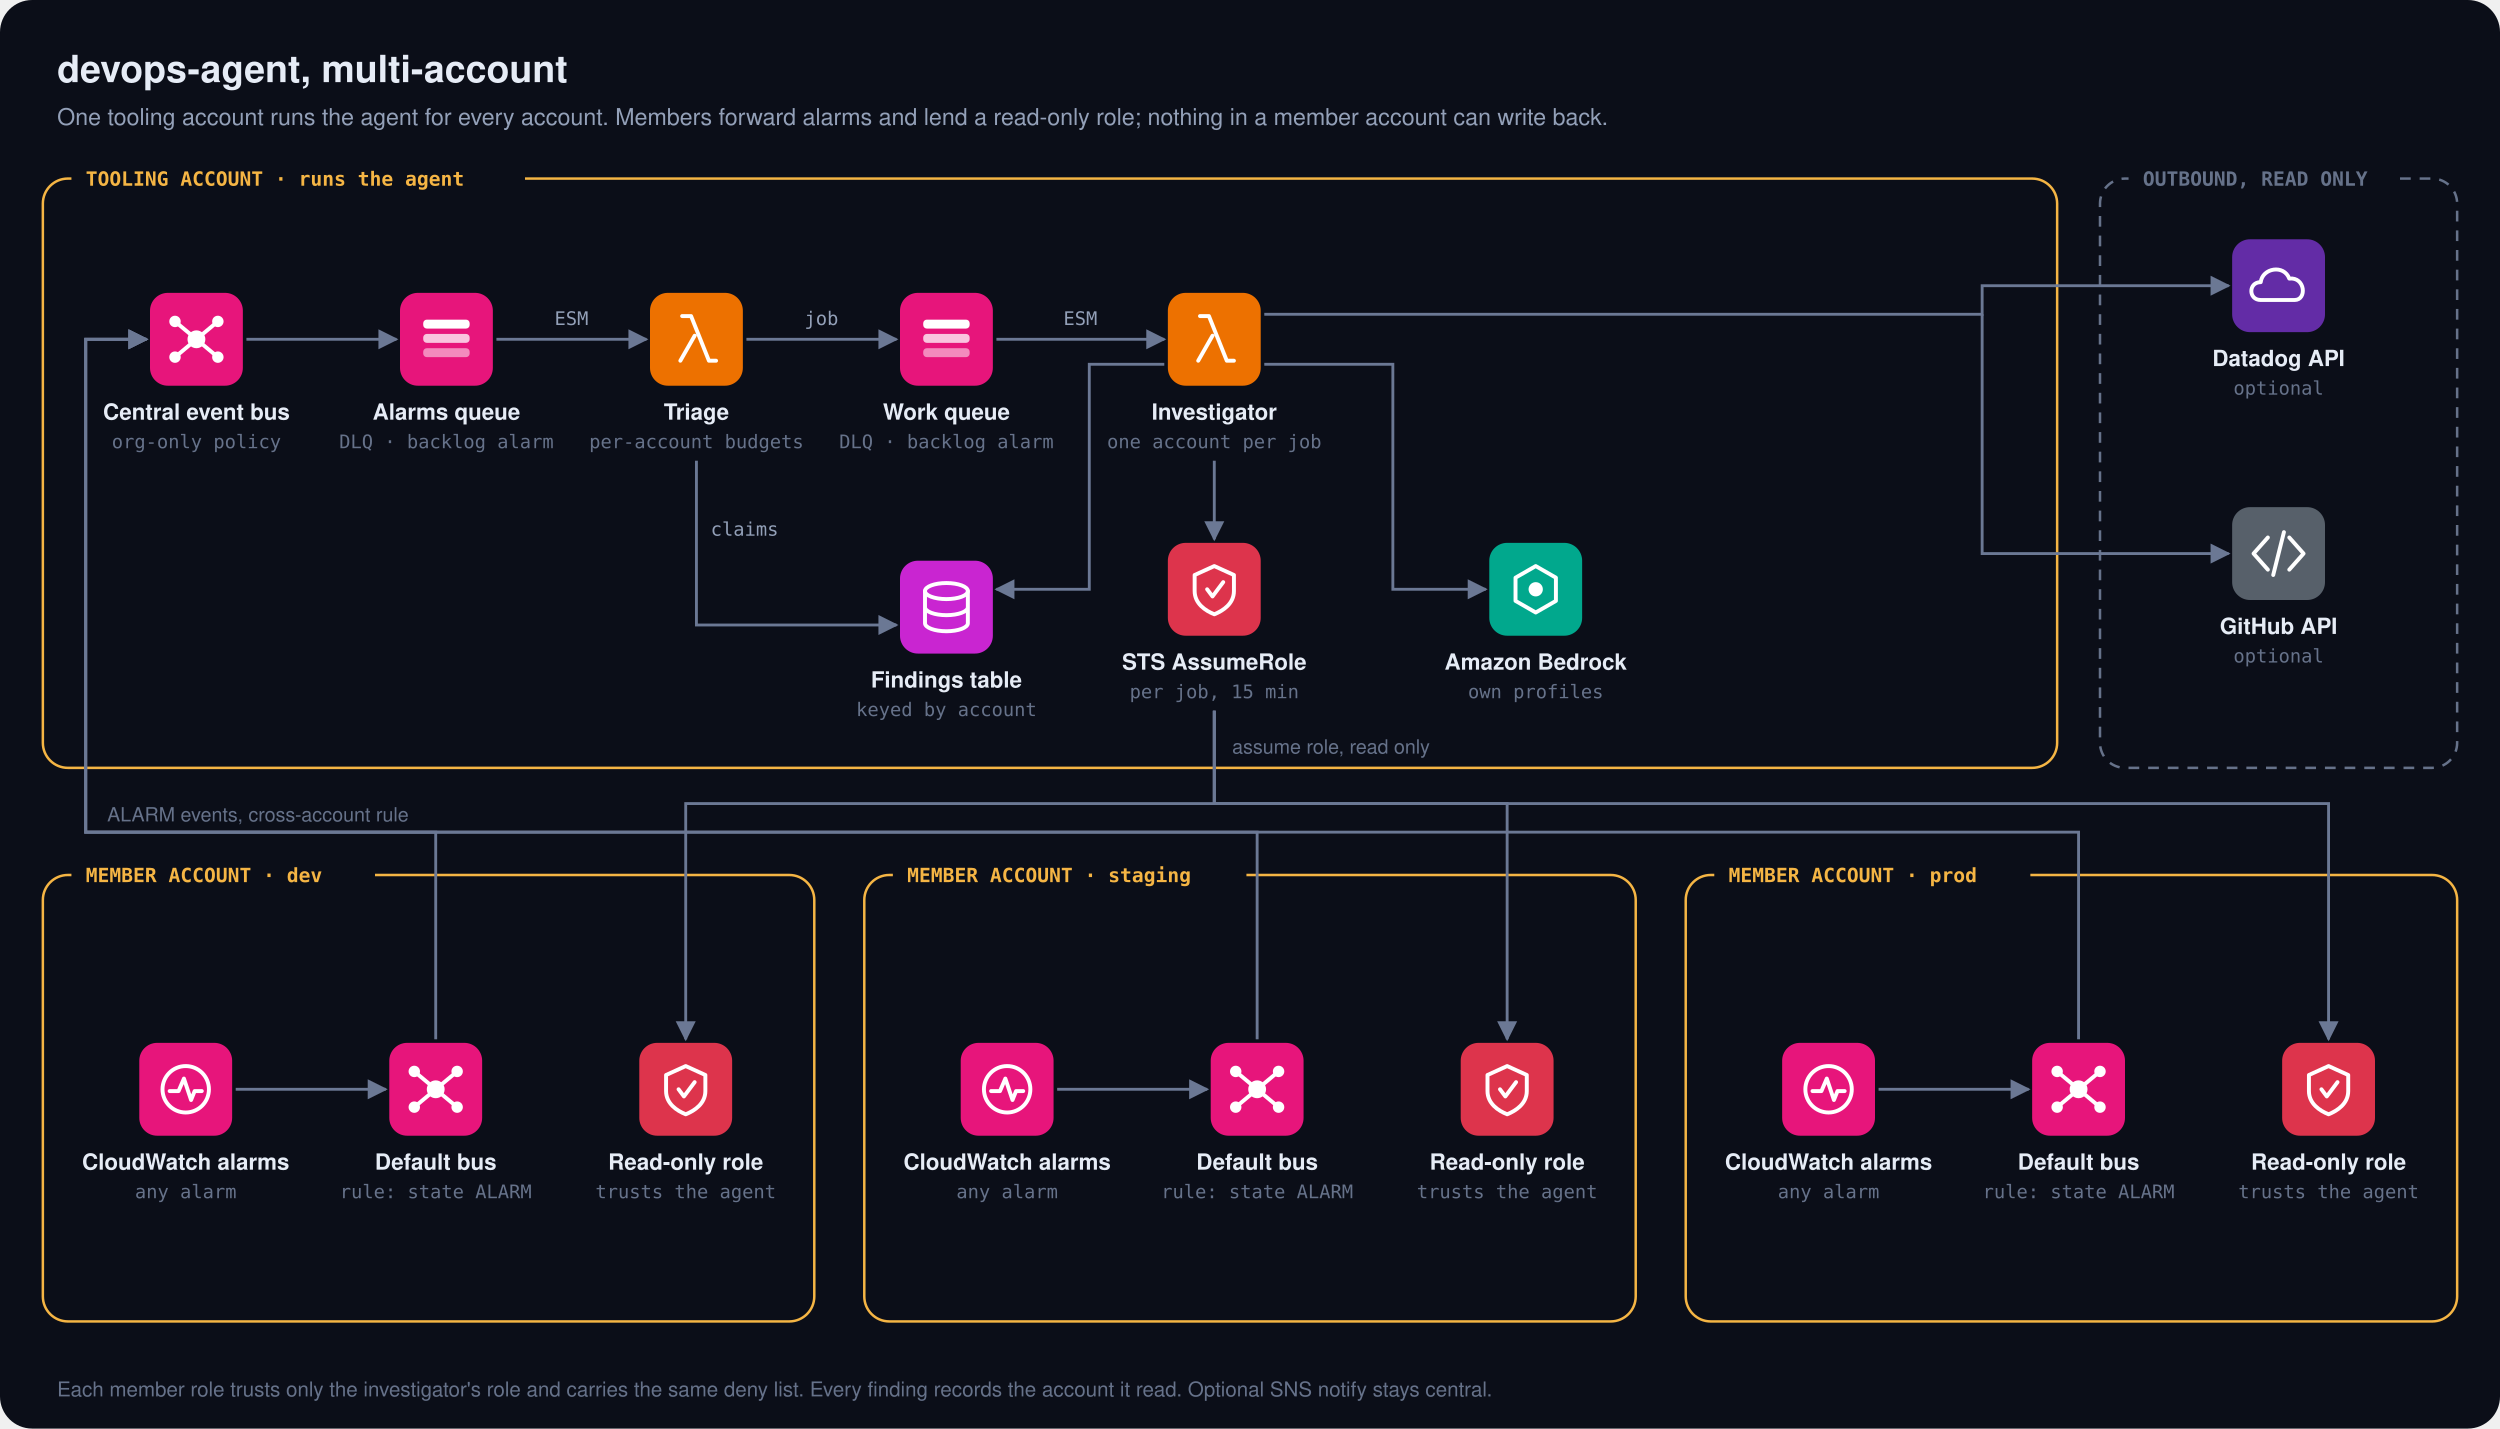
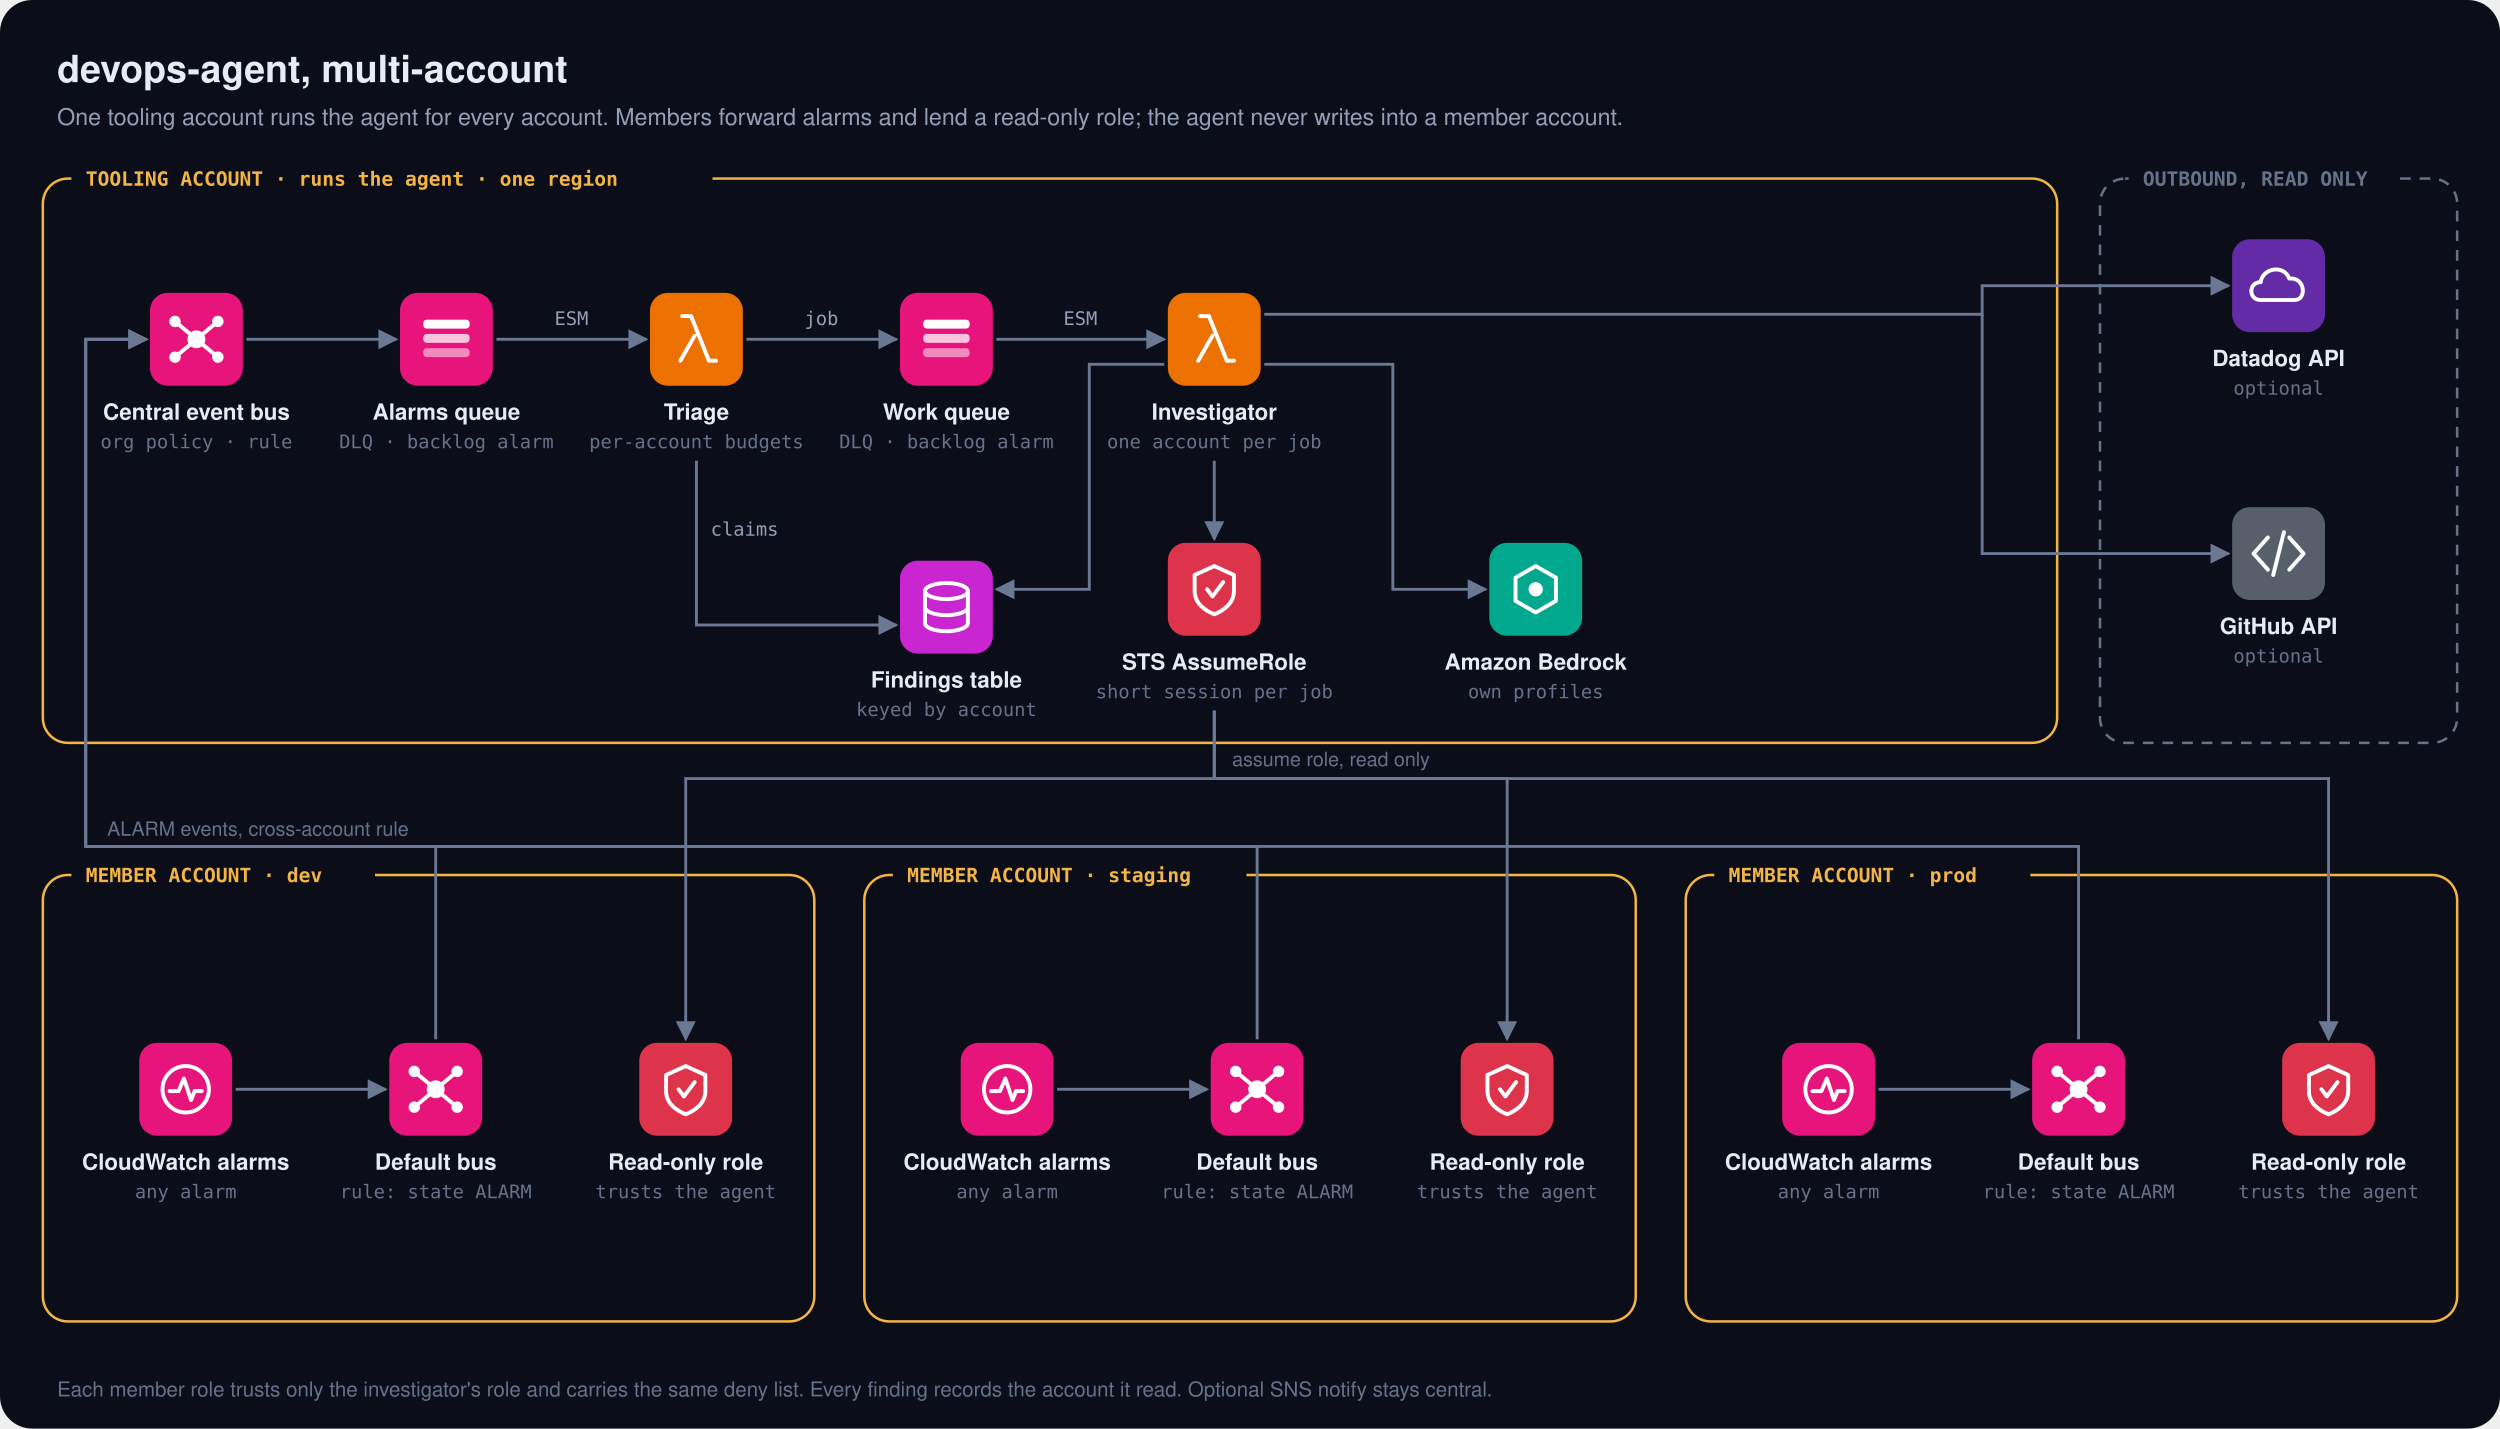
<svg xmlns="http://www.w3.org/2000/svg" width="1400" height="800" viewBox="0 0 1400 800" role="img" aria-label="devops-agent, multi-account">
  <defs>
    <marker id="ah" viewBox="0 0 10 10" refX="9" refY="5" markerWidth="7" markerHeight="7" orient="auto-start-reverse">
      <path d="M0,0 L10,5 L0,10 z" fill="#6b7894" />
    </marker>
  </defs>
  <rect width="1400" height="800" rx="18" fill="#0b0e18" />
  <text x="32" y="46" font-family="ui-sans-serif, -apple-system, 'Segoe UI', Helvetica, Arial, sans-serif" font-size="21" font-weight="700" fill="#e6ecf6" text-anchor="start">devops-agent, multi-account</text>
-   <text x="32" y="70" font-family="ui-sans-serif, -apple-system, 'Segoe UI', Helvetica, Arial, sans-serif" font-size="13" font-weight="400" fill="#93a0b8" text-anchor="start">One tooling account runs the agent for every account. Members forward alarms and lend a read-only role; nothing in a member account can write back.</text>
-   <rect x="24" y="100" width="1128" height="330" rx="14" fill="none" stroke="#f5b544" stroke-width="1.4" />
-   <rect x="40" y="91" width="254" height="18" rx="4" fill="#0b0e18" />
-   <text x="48" y="104" font-family="ui-monospace, SFMono-Regular, Menlo, Consolas, monospace" font-size="11" font-weight="600" fill="#f5b544" text-anchor="start">TOOLING ACCOUNT  ·  runs the agent</text>
-   <rect x="1176" y="100" width="200" height="330" rx="14" fill="none" stroke="#66728a" stroke-width="1.4" stroke-dasharray="6 5" />
+   <text x="32" y="70" font-family="ui-sans-serif, -apple-system, 'Segoe UI', Helvetica, Arial, sans-serif" font-size="13" font-weight="400" fill="#93a0b8" text-anchor="start">One tooling account runs the agent for every account. Members forward alarms and lend a read-only role; the agent never writes into a member account.</text>
+   <rect x="24" y="100" width="1128" height="316" rx="14" fill="none" stroke="#f5b544" stroke-width="1.4" />
+   <rect x="40" y="91" width="359" height="18" rx="4" fill="#0b0e18" />
+   <text x="48" y="104" font-family="ui-monospace, SFMono-Regular, Menlo, Consolas, monospace" font-size="11" font-weight="600" fill="#f5b544" text-anchor="start">TOOLING ACCOUNT  ·  runs the agent  ·  one region</text>
+   <rect x="1176" y="100" width="200" height="316" rx="14" fill="none" stroke="#66728a" stroke-width="1.4" stroke-dasharray="6 5" />
  <rect x="1192" y="91" width="149" height="18" rx="4" fill="#0b0e18" />
  <text x="1200" y="104" font-family="ui-monospace, SFMono-Regular, Menlo, Consolas, monospace" font-size="11" font-weight="600" fill="#66728a" text-anchor="start">OUTBOUND, READ ONLY</text>
  <rect x="84.0" y="164.0" width="52" height="52" rx="10" fill="#E7157B" />
  <path d="M110,190 L98,180" stroke="#fff" stroke-width="2.2" fill="none" stroke-linecap="round" stroke-linejoin="round" />
  <circle cx="98" cy="180" r="3.2" fill="#fff" />
  <path d="M110,190 L122,180" stroke="#fff" stroke-width="2.2" fill="none" stroke-linecap="round" stroke-linejoin="round" />
  <circle cx="122" cy="180" r="3.2" fill="#fff" />
  <path d="M110,190 L98,200" stroke="#fff" stroke-width="2.2" fill="none" stroke-linecap="round" stroke-linejoin="round" />
  <circle cx="98" cy="200" r="3.2" fill="#fff" />
  <path d="M110,190 L122,200" stroke="#fff" stroke-width="2.2" fill="none" stroke-linecap="round" stroke-linejoin="round" />
  <circle cx="122" cy="200" r="3.2" fill="#fff" />
  <circle cx="110" cy="190" r="5" fill="#fff" />
  <text x="110" y="235.0" font-family="ui-sans-serif, -apple-system, 'Segoe UI', Helvetica, Arial, sans-serif" font-size="12.5" font-weight="650" fill="#e6ecf6" text-anchor="middle">Central event bus</text>
-   <text x="110" y="251.0" font-family="ui-monospace, SFMono-Regular, Menlo, Consolas, monospace" font-size="10.5" font-weight="400" fill="#66728a" text-anchor="middle">org-only policy</text>
+   <text x="110" y="251.0" font-family="ui-monospace, SFMono-Regular, Menlo, Consolas, monospace" font-size="10.5" font-weight="400" fill="#66728a" text-anchor="middle">org policy · rule</text>
  <rect x="224.0" y="164.0" width="52" height="52" rx="10" fill="#E7157B" />
  <rect x="237" y="179" width="26" height="5" rx="2" fill="#fff" opacity="1.0" />
  <rect x="237" y="187" width="26" height="5" rx="2" fill="#fff" opacity="0.75" />
  <rect x="237" y="195" width="26" height="5" rx="2" fill="#fff" opacity="0.5" />
  <text x="250" y="235.0" font-family="ui-sans-serif, -apple-system, 'Segoe UI', Helvetica, Arial, sans-serif" font-size="12.5" font-weight="650" fill="#e6ecf6" text-anchor="middle">Alarms queue</text>
  <text x="250" y="251.0" font-family="ui-monospace, SFMono-Regular, Menlo, Consolas, monospace" font-size="10.5" font-weight="400" fill="#66728a" text-anchor="middle">DLQ · backlog alarm</text>
  <path d="M138,190 L222,190" stroke="#6b7894" stroke-width="1.6" fill="none" marker-end="url(#ah)" />
  <rect x="364.0" y="164.0" width="52" height="52" rx="10" fill="#ED7100" />
  <path d="M381,202 L389,188 M382,177 L387,177 L397,202 L401,202" stroke="#fff" stroke-width="2.2" fill="none" stroke-linecap="round" stroke-linejoin="round" />
  <text x="390" y="235.0" font-family="ui-sans-serif, -apple-system, 'Segoe UI', Helvetica, Arial, sans-serif" font-size="12.5" font-weight="650" fill="#e6ecf6" text-anchor="middle">Triage</text>
  <text x="390" y="251.0" font-family="ui-monospace, SFMono-Regular, Menlo, Consolas, monospace" font-size="10.5" font-weight="400" fill="#66728a" text-anchor="middle">per-account budgets</text>
  <path d="M278,190 L362,190" stroke="#6b7894" stroke-width="1.6" fill="none" marker-end="url(#ah)" />
  <text x="320" y="182" font-family="ui-monospace, SFMono-Regular, Menlo, Consolas, monospace" font-size="10.5" font-weight="400" fill="#93a0b8" text-anchor="middle">ESM</text>
  <rect x="504.0" y="164.0" width="52" height="52" rx="10" fill="#E7157B" />
  <rect x="517" y="179" width="26" height="5" rx="2" fill="#fff" opacity="1.0" />
  <rect x="517" y="187" width="26" height="5" rx="2" fill="#fff" opacity="0.75" />
  <rect x="517" y="195" width="26" height="5" rx="2" fill="#fff" opacity="0.5" />
  <text x="530" y="235.0" font-family="ui-sans-serif, -apple-system, 'Segoe UI', Helvetica, Arial, sans-serif" font-size="12.5" font-weight="650" fill="#e6ecf6" text-anchor="middle">Work queue</text>
  <text x="530" y="251.0" font-family="ui-monospace, SFMono-Regular, Menlo, Consolas, monospace" font-size="10.5" font-weight="400" fill="#66728a" text-anchor="middle">DLQ · backlog alarm</text>
  <path d="M418,190 L502,190" stroke="#6b7894" stroke-width="1.6" fill="none" marker-end="url(#ah)" />
  <text x="460" y="182" font-family="ui-monospace, SFMono-Regular, Menlo, Consolas, monospace" font-size="10.5" font-weight="400" fill="#93a0b8" text-anchor="middle">job</text>
  <rect x="654.0" y="164.0" width="52" height="52" rx="10" fill="#ED7100" />
  <path d="M671,202 L679,188 M672,177 L677,177 L687,202 L691,202" stroke="#fff" stroke-width="2.2" fill="none" stroke-linecap="round" stroke-linejoin="round" />
  <text x="680" y="235.0" font-family="ui-sans-serif, -apple-system, 'Segoe UI', Helvetica, Arial, sans-serif" font-size="12.5" font-weight="650" fill="#e6ecf6" text-anchor="middle">Investigator</text>
  <text x="680" y="251.0" font-family="ui-monospace, SFMono-Regular, Menlo, Consolas, monospace" font-size="10.5" font-weight="400" fill="#66728a" text-anchor="middle">one account per job</text>
  <path d="M558,190 L652,190" stroke="#6b7894" stroke-width="1.6" fill="none" marker-end="url(#ah)" />
  <text x="605" y="182" font-family="ui-monospace, SFMono-Regular, Menlo, Consolas, monospace" font-size="10.5" font-weight="400" fill="#93a0b8" text-anchor="middle">ESM</text>
  <rect x="504.0" y="314.0" width="52" height="52" rx="10" fill="#C925D1" />
  <ellipse cx="530" cy="331" rx="12" ry="4.5" stroke="#fff" stroke-width="2.2" fill="none" stroke-linecap="round" stroke-linejoin="round" />
  <path d="M518,331 L518,349 A12,4.5 0 0 0 542,349 L542,331 M518,340 A12,4.5 0 0 0 542,340" stroke="#fff" stroke-width="2.2" fill="none" stroke-linecap="round" stroke-linejoin="round" />
  <text x="530" y="385.0" font-family="ui-sans-serif, -apple-system, 'Segoe UI', Helvetica, Arial, sans-serif" font-size="12.5" font-weight="650" fill="#e6ecf6" text-anchor="middle">Findings table</text>
  <text x="530" y="401.0" font-family="ui-monospace, SFMono-Regular, Menlo, Consolas, monospace" font-size="10.5" font-weight="400" fill="#66728a" text-anchor="middle">keyed by account</text>
  <path d="M390,258 L390,350 L502,350" stroke="#6b7894" stroke-width="1.6" fill="none" marker-end="url(#ah)" />
  <text x="398" y="300" font-family="ui-monospace, SFMono-Regular, Menlo, Consolas, monospace" font-size="10.5" font-weight="400" fill="#93a0b8" text-anchor="start">claims</text>
  <path d="M652,204 L610,204 L610,330 L558,330" stroke="#6b7894" stroke-width="1.6" fill="none" marker-end="url(#ah)" />
  <rect x="654.0" y="304.0" width="52" height="52" rx="10" fill="#DD344C" />
  <path d="M680,317 L691,322 L691,331 C691,338 685,342 680,344 C675,342 669,338 669,331 L669,322 Z" stroke="#fff" stroke-width="2.2" fill="none" stroke-linecap="round" stroke-linejoin="round" />
  <path d="M676,330 L679,334 L685,326" stroke="#fff" stroke-width="2.2" fill="none" stroke-linecap="round" stroke-linejoin="round" />
  <text x="680" y="375.0" font-family="ui-sans-serif, -apple-system, 'Segoe UI', Helvetica, Arial, sans-serif" font-size="12.5" font-weight="650" fill="#e6ecf6" text-anchor="middle">STS AssumeRole</text>
-   <text x="680" y="391.0" font-family="ui-monospace, SFMono-Regular, Menlo, Consolas, monospace" font-size="10.5" font-weight="400" fill="#66728a" text-anchor="middle">per job, 15 min</text>
+   <text x="680" y="391.0" font-family="ui-monospace, SFMono-Regular, Menlo, Consolas, monospace" font-size="10.5" font-weight="400" fill="#66728a" text-anchor="middle">short session per job</text>
  <path d="M680,258 L680,302" stroke="#6b7894" stroke-width="1.6" fill="none" marker-end="url(#ah)" />
  <rect x="834.0" y="304.0" width="52" height="52" rx="10" fill="#01A88D" />
  <polygon points="860,317 871.31,323.5 871.31,336.5 860,343 848.69,336.5 848.69,323.5" stroke="#fff" stroke-width="2.2" fill="none" stroke-linecap="round" stroke-linejoin="round" />
  <circle cx="860" cy="330" r="4" fill="#fff" />
  <text x="860" y="375.0" font-family="ui-sans-serif, -apple-system, 'Segoe UI', Helvetica, Arial, sans-serif" font-size="12.5" font-weight="650" fill="#e6ecf6" text-anchor="middle">Amazon Bedrock</text>
  <text x="860" y="391.0" font-family="ui-monospace, SFMono-Regular, Menlo, Consolas, monospace" font-size="10.5" font-weight="400" fill="#66728a" text-anchor="middle">own profiles</text>
  <path d="M708,204 L780,204 L780,330 L832,330" stroke="#6b7894" stroke-width="1.6" fill="none" marker-end="url(#ah)" />
  <rect x="1250.0" y="134.0" width="52" height="52" rx="10" fill="#632CA6" />
  <path d="M1266,168 C1259,168 1259,158 1266,158 C1267,150 1279,148 1282,156 C1291,155 1292,168 1285,168 Z" stroke="#fff" stroke-width="2.2" fill="none" stroke-linecap="round" stroke-linejoin="round" />
  <text x="1276" y="205.0" font-family="ui-sans-serif, -apple-system, 'Segoe UI', Helvetica, Arial, sans-serif" font-size="12.5" font-weight="650" fill="#e6ecf6" text-anchor="middle">Datadog API</text>
  <text x="1276" y="221.0" font-family="ui-monospace, SFMono-Regular, Menlo, Consolas, monospace" font-size="10.5" font-weight="400" fill="#66728a" text-anchor="middle">optional</text>
  <rect x="1250.0" y="284.0" width="52" height="52" rx="10" fill="#57606a" />
  <path d="M1270,301 L1262,310 L1270,319 M1282,301 L1290,310 L1282,319 M1279,298 L1273,322" stroke="#fff" stroke-width="2.2" fill="none" stroke-linecap="round" stroke-linejoin="round" />
  <text x="1276" y="355.0" font-family="ui-sans-serif, -apple-system, 'Segoe UI', Helvetica, Arial, sans-serif" font-size="12.5" font-weight="650" fill="#e6ecf6" text-anchor="middle">GitHub API</text>
  <text x="1276" y="371.0" font-family="ui-monospace, SFMono-Regular, Menlo, Consolas, monospace" font-size="10.5" font-weight="400" fill="#66728a" text-anchor="middle">optional</text>
  <path d="M708,176 L1110,176 L1110,160 L1248,160" stroke="#6b7894" stroke-width="1.6" fill="none" marker-end="url(#ah)" />
  <path d="M1110,176 L1110,310 L1248,310" stroke="#6b7894" stroke-width="1.6" fill="none" marker-end="url(#ah)" />
  <rect x="24" y="490" width="432" height="250" rx="14" fill="none" stroke="#f5b544" stroke-width="1.4" />
  <rect x="40" y="481" width="170" height="18" rx="4" fill="#0b0e18" />
  <text x="48" y="494" font-family="ui-monospace, SFMono-Regular, Menlo, Consolas, monospace" font-size="11" font-weight="600" fill="#f5b544" text-anchor="start">MEMBER ACCOUNT  ·  dev</text>
  <rect x="78.0" y="584.0" width="52" height="52" rx="10" fill="#E7157B" />
  <circle cx="104" cy="610" r="13" stroke="#fff" stroke-width="2.2" fill="none" stroke-linecap="round" stroke-linejoin="round" />
  <path d="M95,611 L100,611 L103,604 L107,616 L109,611 L113,611" stroke="#fff" stroke-width="2.2" fill="none" stroke-linecap="round" stroke-linejoin="round" />
  <text x="104" y="655.0" font-family="ui-sans-serif, -apple-system, 'Segoe UI', Helvetica, Arial, sans-serif" font-size="12.5" font-weight="650" fill="#e6ecf6" text-anchor="middle">CloudWatch alarms</text>
  <text x="104" y="671.0" font-family="ui-monospace, SFMono-Regular, Menlo, Consolas, monospace" font-size="10.5" font-weight="400" fill="#66728a" text-anchor="middle">any alarm</text>
  <rect x="218.0" y="584.0" width="52" height="52" rx="10" fill="#E7157B" />
  <path d="M244,610 L232,600" stroke="#fff" stroke-width="2.2" fill="none" stroke-linecap="round" stroke-linejoin="round" />
  <circle cx="232" cy="600" r="3.2" fill="#fff" />
  <path d="M244,610 L256,600" stroke="#fff" stroke-width="2.2" fill="none" stroke-linecap="round" stroke-linejoin="round" />
  <circle cx="256" cy="600" r="3.2" fill="#fff" />
  <path d="M244,610 L232,620" stroke="#fff" stroke-width="2.2" fill="none" stroke-linecap="round" stroke-linejoin="round" />
  <circle cx="232" cy="620" r="3.2" fill="#fff" />
  <path d="M244,610 L256,620" stroke="#fff" stroke-width="2.2" fill="none" stroke-linecap="round" stroke-linejoin="round" />
  <circle cx="256" cy="620" r="3.2" fill="#fff" />
  <circle cx="244" cy="610" r="5" fill="#fff" />
  <text x="244" y="655.0" font-family="ui-sans-serif, -apple-system, 'Segoe UI', Helvetica, Arial, sans-serif" font-size="12.5" font-weight="650" fill="#e6ecf6" text-anchor="middle">Default bus</text>
  <text x="244" y="671.0" font-family="ui-monospace, SFMono-Regular, Menlo, Consolas, monospace" font-size="10.5" font-weight="400" fill="#66728a" text-anchor="middle">rule: state ALARM</text>
  <rect x="358.0" y="584.0" width="52" height="52" rx="10" fill="#DD344C" />
  <path d="M384,597 L395,602 L395,611 C395,618 389,622 384,624 C379,622 373,618 373,611 L373,602 Z" stroke="#fff" stroke-width="2.2" fill="none" stroke-linecap="round" stroke-linejoin="round" />
  <path d="M380,610 L383,614 L389,606" stroke="#fff" stroke-width="2.2" fill="none" stroke-linecap="round" stroke-linejoin="round" />
  <text x="384" y="655.0" font-family="ui-sans-serif, -apple-system, 'Segoe UI', Helvetica, Arial, sans-serif" font-size="12.5" font-weight="650" fill="#e6ecf6" text-anchor="middle">Read-only role</text>
  <text x="384" y="671.0" font-family="ui-monospace, SFMono-Regular, Menlo, Consolas, monospace" font-size="10.5" font-weight="400" fill="#66728a" text-anchor="middle">trusts the agent</text>
  <path d="M132,610 L216,610" stroke="#6b7894" stroke-width="1.6" fill="none" marker-end="url(#ah)" />
-   <path d="M244,582 L244,466 L48,466 L48,190 L82,190" stroke="#6b7894" stroke-width="1.6" fill="none" marker-end="url(#ah)" />
-   <path d="M680,398 L680,450 L384,450 L384,582" stroke="#6b7894" stroke-width="1.6" fill="none" marker-end="url(#ah)" />
+   <path d="M244,582 L244,474 L48,474 L48,190 L82,190" stroke="#6b7894" stroke-width="1.6" fill="none" marker-end="url(#ah)" />
+   <path d="M680,398 L680,436 L384,436 L384,582" stroke="#6b7894" stroke-width="1.6" fill="none" marker-end="url(#ah)" />
  <rect x="484" y="490" width="432" height="250" rx="14" fill="none" stroke="#f5b544" stroke-width="1.4" />
  <rect x="500" y="481" width="198" height="18" rx="4" fill="#0b0e18" />
  <text x="508" y="494" font-family="ui-monospace, SFMono-Regular, Menlo, Consolas, monospace" font-size="11" font-weight="600" fill="#f5b544" text-anchor="start">MEMBER ACCOUNT  ·  staging</text>
  <rect x="538.0" y="584.0" width="52" height="52" rx="10" fill="#E7157B" />
  <circle cx="564" cy="610" r="13" stroke="#fff" stroke-width="2.2" fill="none" stroke-linecap="round" stroke-linejoin="round" />
  <path d="M555,611 L560,611 L563,604 L567,616 L569,611 L573,611" stroke="#fff" stroke-width="2.2" fill="none" stroke-linecap="round" stroke-linejoin="round" />
  <text x="564" y="655.0" font-family="ui-sans-serif, -apple-system, 'Segoe UI', Helvetica, Arial, sans-serif" font-size="12.5" font-weight="650" fill="#e6ecf6" text-anchor="middle">CloudWatch alarms</text>
  <text x="564" y="671.0" font-family="ui-monospace, SFMono-Regular, Menlo, Consolas, monospace" font-size="10.5" font-weight="400" fill="#66728a" text-anchor="middle">any alarm</text>
  <rect x="678.0" y="584.0" width="52" height="52" rx="10" fill="#E7157B" />
  <path d="M704,610 L692,600" stroke="#fff" stroke-width="2.2" fill="none" stroke-linecap="round" stroke-linejoin="round" />
  <circle cx="692" cy="600" r="3.2" fill="#fff" />
  <path d="M704,610 L716,600" stroke="#fff" stroke-width="2.2" fill="none" stroke-linecap="round" stroke-linejoin="round" />
  <circle cx="716" cy="600" r="3.2" fill="#fff" />
  <path d="M704,610 L692,620" stroke="#fff" stroke-width="2.2" fill="none" stroke-linecap="round" stroke-linejoin="round" />
  <circle cx="692" cy="620" r="3.2" fill="#fff" />
  <path d="M704,610 L716,620" stroke="#fff" stroke-width="2.2" fill="none" stroke-linecap="round" stroke-linejoin="round" />
  <circle cx="716" cy="620" r="3.2" fill="#fff" />
  <circle cx="704" cy="610" r="5" fill="#fff" />
  <text x="704" y="655.0" font-family="ui-sans-serif, -apple-system, 'Segoe UI', Helvetica, Arial, sans-serif" font-size="12.5" font-weight="650" fill="#e6ecf6" text-anchor="middle">Default bus</text>
  <text x="704" y="671.0" font-family="ui-monospace, SFMono-Regular, Menlo, Consolas, monospace" font-size="10.5" font-weight="400" fill="#66728a" text-anchor="middle">rule: state ALARM</text>
  <rect x="818.0" y="584.0" width="52" height="52" rx="10" fill="#DD344C" />
  <path d="M844,597 L855,602 L855,611 C855,618 849,622 844,624 C839,622 833,618 833,611 L833,602 Z" stroke="#fff" stroke-width="2.2" fill="none" stroke-linecap="round" stroke-linejoin="round" />
  <path d="M840,610 L843,614 L849,606" stroke="#fff" stroke-width="2.2" fill="none" stroke-linecap="round" stroke-linejoin="round" />
  <text x="844" y="655.0" font-family="ui-sans-serif, -apple-system, 'Segoe UI', Helvetica, Arial, sans-serif" font-size="12.5" font-weight="650" fill="#e6ecf6" text-anchor="middle">Read-only role</text>
  <text x="844" y="671.0" font-family="ui-monospace, SFMono-Regular, Menlo, Consolas, monospace" font-size="10.5" font-weight="400" fill="#66728a" text-anchor="middle">trusts the agent</text>
  <path d="M592,610 L676,610" stroke="#6b7894" stroke-width="1.6" fill="none" marker-end="url(#ah)" />
-   <path d="M704,582 L704,466 L48,466 L48,190 L82,190" stroke="#6b7894" stroke-width="1.6" fill="none" marker-end="url(#ah)" />
-   <path d="M680,398 L680,450 L844,450 L844,582" stroke="#6b7894" stroke-width="1.6" fill="none" marker-end="url(#ah)" />
+   <path d="M704,582 L704,474 L48,474 L48,190 L82,190" stroke="#6b7894" stroke-width="1.6" fill="none" marker-end="url(#ah)" />
+   <path d="M680,398 L680,436 L844,436 L844,582" stroke="#6b7894" stroke-width="1.6" fill="none" marker-end="url(#ah)" />
  <rect x="944" y="490" width="432" height="250" rx="14" fill="none" stroke="#f5b544" stroke-width="1.4" />
  <rect x="960" y="481" width="177" height="18" rx="4" fill="#0b0e18" />
  <text x="968" y="494" font-family="ui-monospace, SFMono-Regular, Menlo, Consolas, monospace" font-size="11" font-weight="600" fill="#f5b544" text-anchor="start">MEMBER ACCOUNT  ·  prod</text>
  <rect x="998.0" y="584.0" width="52" height="52" rx="10" fill="#E7157B" />
  <circle cx="1024" cy="610" r="13" stroke="#fff" stroke-width="2.2" fill="none" stroke-linecap="round" stroke-linejoin="round" />
  <path d="M1015,611 L1020,611 L1023,604 L1027,616 L1029,611 L1033,611" stroke="#fff" stroke-width="2.2" fill="none" stroke-linecap="round" stroke-linejoin="round" />
  <text x="1024" y="655.0" font-family="ui-sans-serif, -apple-system, 'Segoe UI', Helvetica, Arial, sans-serif" font-size="12.5" font-weight="650" fill="#e6ecf6" text-anchor="middle">CloudWatch alarms</text>
  <text x="1024" y="671.0" font-family="ui-monospace, SFMono-Regular, Menlo, Consolas, monospace" font-size="10.5" font-weight="400" fill="#66728a" text-anchor="middle">any alarm</text>
  <rect x="1138.0" y="584.0" width="52" height="52" rx="10" fill="#E7157B" />
  <path d="M1164,610 L1152,600" stroke="#fff" stroke-width="2.2" fill="none" stroke-linecap="round" stroke-linejoin="round" />
  <circle cx="1152" cy="600" r="3.2" fill="#fff" />
  <path d="M1164,610 L1176,600" stroke="#fff" stroke-width="2.2" fill="none" stroke-linecap="round" stroke-linejoin="round" />
  <circle cx="1176" cy="600" r="3.2" fill="#fff" />
  <path d="M1164,610 L1152,620" stroke="#fff" stroke-width="2.2" fill="none" stroke-linecap="round" stroke-linejoin="round" />
  <circle cx="1152" cy="620" r="3.2" fill="#fff" />
  <path d="M1164,610 L1176,620" stroke="#fff" stroke-width="2.2" fill="none" stroke-linecap="round" stroke-linejoin="round" />
  <circle cx="1176" cy="620" r="3.2" fill="#fff" />
  <circle cx="1164" cy="610" r="5" fill="#fff" />
  <text x="1164" y="655.0" font-family="ui-sans-serif, -apple-system, 'Segoe UI', Helvetica, Arial, sans-serif" font-size="12.5" font-weight="650" fill="#e6ecf6" text-anchor="middle">Default bus</text>
  <text x="1164" y="671.0" font-family="ui-monospace, SFMono-Regular, Menlo, Consolas, monospace" font-size="10.5" font-weight="400" fill="#66728a" text-anchor="middle">rule: state ALARM</text>
  <rect x="1278.0" y="584.0" width="52" height="52" rx="10" fill="#DD344C" />
  <path d="M1304,597 L1315,602 L1315,611 C1315,618 1309,622 1304,624 C1299,622 1293,618 1293,611 L1293,602 Z" stroke="#fff" stroke-width="2.2" fill="none" stroke-linecap="round" stroke-linejoin="round" />
  <path d="M1300,610 L1303,614 L1309,606" stroke="#fff" stroke-width="2.2" fill="none" stroke-linecap="round" stroke-linejoin="round" />
  <text x="1304" y="655.0" font-family="ui-sans-serif, -apple-system, 'Segoe UI', Helvetica, Arial, sans-serif" font-size="12.5" font-weight="650" fill="#e6ecf6" text-anchor="middle">Read-only role</text>
  <text x="1304" y="671.0" font-family="ui-monospace, SFMono-Regular, Menlo, Consolas, monospace" font-size="10.5" font-weight="400" fill="#66728a" text-anchor="middle">trusts the agent</text>
  <path d="M1052,610 L1136,610" stroke="#6b7894" stroke-width="1.6" fill="none" marker-end="url(#ah)" />
-   <path d="M1164,582 L1164,466 L48,466 L48,190 L82,190" stroke="#6b7894" stroke-width="1.6" fill="none" marker-end="url(#ah)" />
-   <path d="M680,398 L680,450 L1304,450 L1304,582" stroke="#6b7894" stroke-width="1.6" fill="none" marker-end="url(#ah)" />
-   <text x="60" y="460" font-family="ui-sans-serif, -apple-system, 'Segoe UI', Helvetica, Arial, sans-serif" font-size="11" font-weight="400" fill="#66728a" text-anchor="start">ALARM events, cross-account rule</text>
-   <text x="690" y="422" font-family="ui-sans-serif, -apple-system, 'Segoe UI', Helvetica, Arial, sans-serif" font-size="11" font-weight="400" fill="#66728a" text-anchor="start">assume role, read only</text>
+   <path d="M1164,582 L1164,474 L48,474 L48,190 L82,190" stroke="#6b7894" stroke-width="1.6" fill="none" marker-end="url(#ah)" />
+   <path d="M680,398 L680,436 L1304,436 L1304,582" stroke="#6b7894" stroke-width="1.6" fill="none" marker-end="url(#ah)" />
+   <text x="60" y="468" font-family="ui-sans-serif, -apple-system, 'Segoe UI', Helvetica, Arial, sans-serif" font-size="11" font-weight="400" fill="#66728a" text-anchor="start">ALARM events, cross-account rule</text>
+   <text x="690" y="429" font-family="ui-sans-serif, -apple-system, 'Segoe UI', Helvetica, Arial, sans-serif" font-size="11" font-weight="400" fill="#66728a" text-anchor="start">assume role, read only</text>
  <text x="32" y="782" font-family="ui-sans-serif, -apple-system, 'Segoe UI', Helvetica, Arial, sans-serif" font-size="11.5" font-weight="400" fill="#66728a" text-anchor="start">Each member role trusts only the investigator's role and carries the same deny list. Every finding records the account it read. Optional SNS notify stays central.</text>
</svg>
